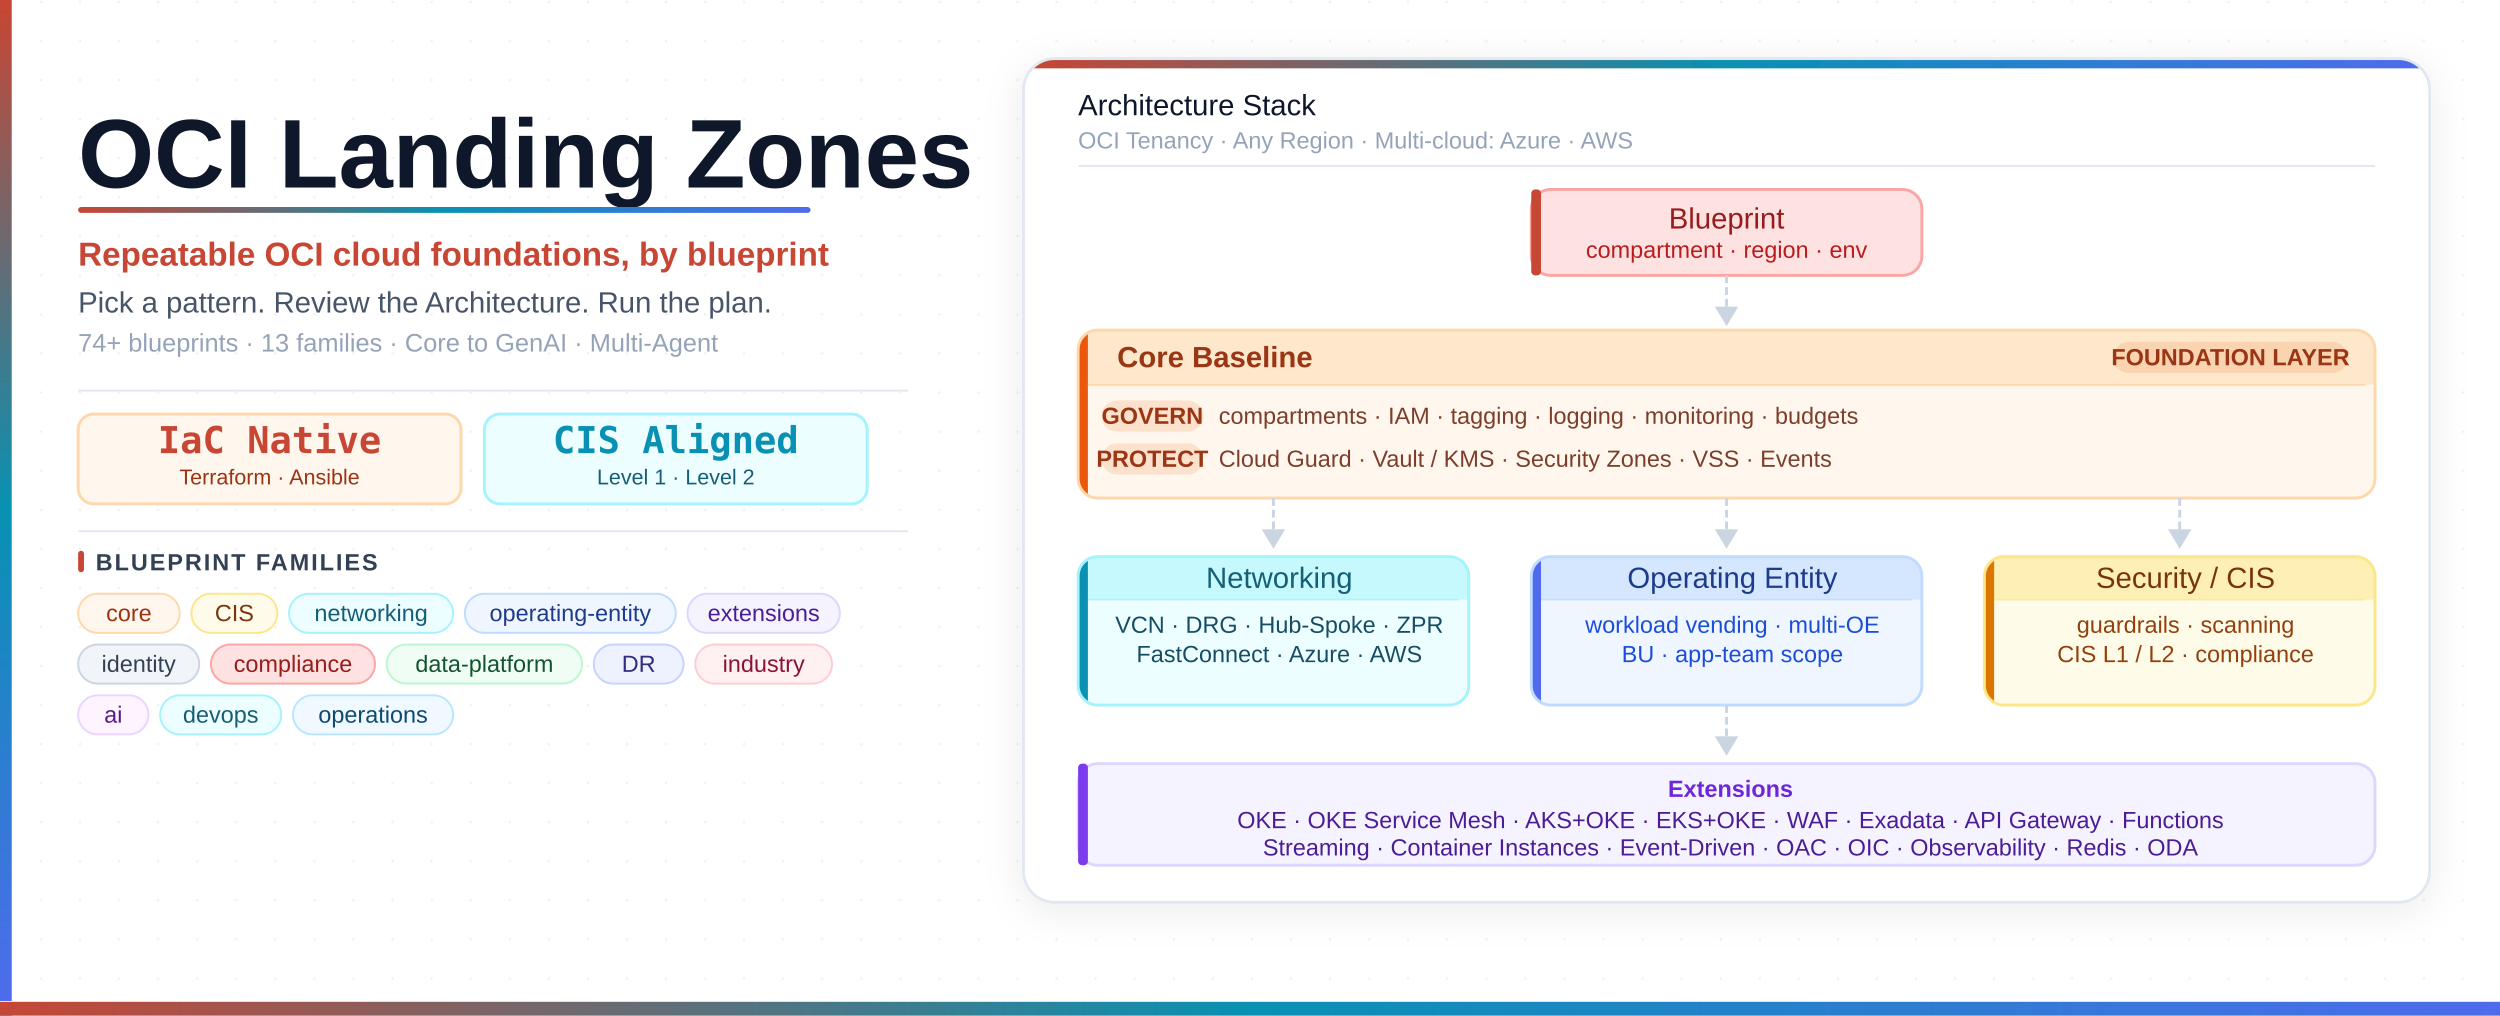
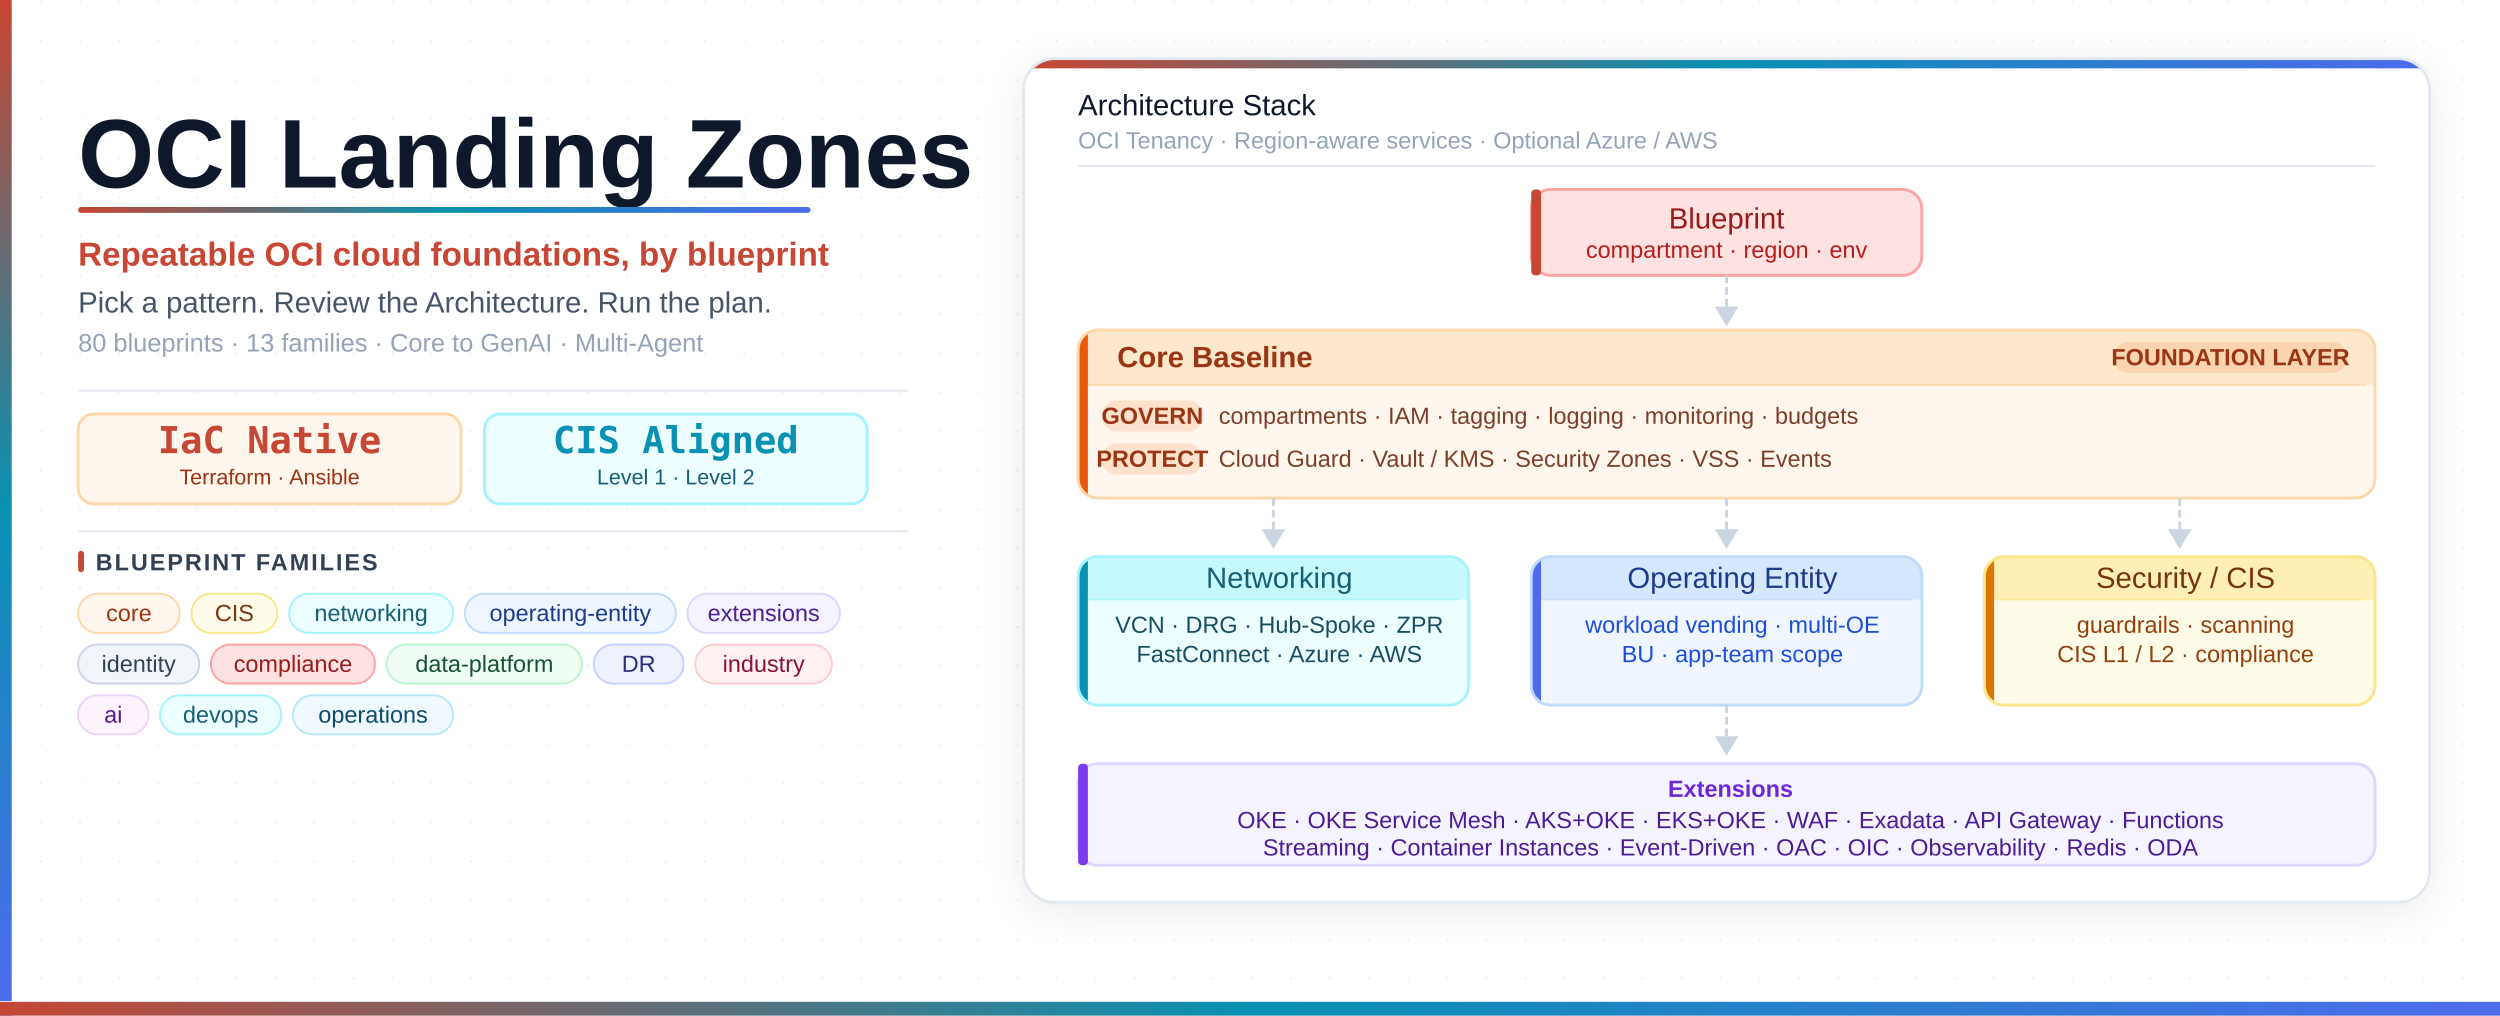
<svg xmlns="http://www.w3.org/2000/svg" width="1280" height="520" viewBox="0 0 1280 520" role="img" aria-labelledby="t d">
  <defs>
    <linearGradient id="vg" x1="0" y1="0" x2="0" y2="1">
      <stop offset="0%" stop-color="#c74634" />
      <stop offset="50%" stop-color="#0891b2" />
      <stop offset="100%" stop-color="#4f6bed" />
    </linearGradient>
    <linearGradient id="hg" x1="0" y1="0" x2="1" y2="0">
      <stop offset="0%" stop-color="#c74634" />
      <stop offset="50%" stop-color="#0891b2" />
      <stop offset="100%" stop-color="#4f6bed" />
    </linearGradient>
    <pattern id="dots" width="20" height="20" patternUnits="userSpaceOnUse">
      <circle cx="1" cy="1" r="0.7" fill="#94a3b8" opacity="0.14" />
    </pattern>
    <filter id="sh" x="-5%" y="-5%" width="115%" height="125%">
      <feDropShadow dx="0" dy="4" stdDeviation="10" flood-color="#0f172a" flood-opacity="0.08" />
    </filter>
    <clipPath id="cc">
      <rect width="720" height="432" rx="16" />
    </clipPath>
    <clipPath id="cb">
      <rect width="664" height="86" rx="10" />
    </clipPath>
    <clipPath id="pc">
      <rect width="200" height="76" rx="10" />
    </clipPath>
  </defs>
  <rect width="1280" height="520" fill="#ffffff" />
  <rect width="1280" height="520" fill="url(#dots)" />
  <rect x="0" y="0" width="6" height="520" fill="url(#vg)" />
  <g transform="translate(40,40)">
    <text y="56" font-family="Arial, Helvetica, sans-serif" font-size="50" font-weight="800" fill="#0f172a">OCI Landing Zones</text>
    <rect y="66" width="375" height="3" rx="1.5" fill="url(#hg)" />
    <text y="96" font-family="Arial, Helvetica, sans-serif" font-size="17" font-weight="600" fill="#c74634">Repeatable OCI cloud foundations, by blueprint</text>
    <text y="120" font-family="Arial, Helvetica, sans-serif" font-size="15" font-weight="500" fill="#475569">Pick a pattern. Review the Architecture. Run the plan.</text>
-     <text y="140" font-family="Arial, Helvetica, sans-serif" font-size="13" fill="#94a3b8">74+ blueprints · 13 families · Core to GenAI · Multi-Agent</text>
+     <text y="140" font-family="Arial, Helvetica, sans-serif" font-size="13" fill="#94a3b8">80 blueprints · 13 families · Core to GenAI · Multi-Agent</text>
    <line x1="0" y1="160" x2="425" y2="160" stroke="#e2e8f0" stroke-width="1" />
    <rect y="172" width="196" height="46" rx="8" fill="#fff7ed" stroke="#fed7aa" stroke-width="1.5" />
    <text x="98" y="192" font-family="Menlo, Consolas, monospace" font-size="19" font-weight="800" fill="#c74634" text-anchor="middle">IaC Native</text>
    <text x="98" y="208" font-family="Arial, Helvetica, sans-serif" font-size="11" fill="#9a3412" text-anchor="middle">Terraform · Ansible</text>
    <rect x="208" y="172" width="196" height="46" rx="8" fill="#ecfeff" stroke="#a5f3fc" stroke-width="1.5" />
    <text x="306" y="192" font-family="Menlo, Consolas, monospace" font-size="19" font-weight="800" fill="#0891b2" text-anchor="middle">CIS Aligned</text>
    <text x="306" y="208" font-family="Arial, Helvetica, sans-serif" font-size="11" fill="#155e75" text-anchor="middle">Level 1 · Level 2</text>
    <line x1="0" y1="232" x2="425" y2="232" stroke="#e2e8f0" stroke-width="1" />
    <rect y="242" width="3" height="11" rx="1.5" fill="#c74634" />
    <text x="9" y="252" font-family="Arial, Helvetica, sans-serif" font-size="12" fill="#334155" font-weight="700" letter-spacing="1">BLUEPRINT FAMILIES</text>
    <rect y="264" width="52" height="20" rx="10" fill="#fff7ed" stroke="#fed7aa" stroke-width="1" />
    <text x="26" y="278" font-family="Arial, Helvetica, sans-serif" font-size="12" fill="#9a3412" text-anchor="middle">core</text>
    <rect x="58" y="264" width="44" height="20" rx="10" fill="#fffbeb" stroke="#fde68a" stroke-width="1" />
    <text x="80" y="278" font-family="Arial, Helvetica, sans-serif" font-size="12" fill="#78350f" text-anchor="middle">CIS</text>
    <rect x="108" y="264" width="84" height="20" rx="10" fill="#ecfeff" stroke="#a5f3fc" stroke-width="1" />
    <text x="150" y="278" font-family="Arial, Helvetica, sans-serif" font-size="12" fill="#155e75" text-anchor="middle">networking</text>
    <rect x="198" y="264" width="108" height="20" rx="10" fill="#eff6ff" stroke="#bfdbfe" stroke-width="1" />
    <text x="252" y="278" font-family="Arial, Helvetica, sans-serif" font-size="12" fill="#1e3a8a" text-anchor="middle">operating-entity</text>
    <rect x="312" y="264" width="78" height="20" rx="10" fill="#f5f3ff" stroke="#ddd6fe" stroke-width="1" />
    <text x="351" y="278" font-family="Arial, Helvetica, sans-serif" font-size="12" fill="#4c1d95" text-anchor="middle">extensions</text>
    <rect y="290" width="62" height="20" rx="10" fill="#f1f5f9" stroke="#cbd5e1" stroke-width="1" />
    <text x="31" y="304" font-family="Arial, Helvetica, sans-serif" font-size="12" fill="#334155" text-anchor="middle">identity</text>
    <rect x="68" y="290" width="84" height="20" rx="10" fill="#fee2e2" stroke="#fca5a5" stroke-width="1" />
    <text x="110" y="304" font-family="Arial, Helvetica, sans-serif" font-size="12" fill="#991b1b" text-anchor="middle">compliance</text>
    <rect x="158" y="290" width="100" height="20" rx="10" fill="#f0fdf4" stroke="#bbf7d0" stroke-width="1" />
    <text x="208" y="304" font-family="Arial, Helvetica, sans-serif" font-size="12" fill="#14532d" text-anchor="middle">data-platform</text>
    <rect x="264" y="290" width="46" height="20" rx="10" fill="#eef2ff" stroke="#c7d2fe" stroke-width="1" />
    <text x="287" y="304" font-family="Arial, Helvetica, sans-serif" font-size="12" fill="#312e81" text-anchor="middle">DR</text>
    <rect x="316" y="290" width="70" height="20" rx="10" fill="#fff1f2" stroke="#fecdd3" stroke-width="1" />
    <text x="351" y="304" font-family="Arial, Helvetica, sans-serif" font-size="12" fill="#881337" text-anchor="middle">industry</text>
    <rect y="316" width="36" height="20" rx="10" fill="#fdf4ff" stroke="#e9d5ff" stroke-width="1" />
    <text x="18" y="330" font-family="Arial, Helvetica, sans-serif" font-size="12" fill="#581c87" text-anchor="middle">ai</text>
    <rect x="42" y="316" width="62" height="20" rx="10" fill="#ecfeff" stroke="#a5f3fc" stroke-width="1" />
    <text x="73" y="330" font-family="Arial, Helvetica, sans-serif" font-size="12" fill="#155e75" text-anchor="middle">devops</text>
    <rect x="110" y="316" width="82" height="20" rx="10" fill="#f0f9ff" stroke="#bae6fd" stroke-width="1" />
    <text x="151" y="330" font-family="Arial, Helvetica, sans-serif" font-size="12" fill="#0c4a6e" text-anchor="middle">operations</text>
  </g>
  <g transform="translate(524,30)" filter="url(#sh)">
    <g clip-path="url(#cc)">
      <rect width="720" height="432" fill="#ffffff" />
      <rect width="720" height="5" fill="url(#hg)" />
    </g>
    <rect width="720" height="432" rx="16" fill="none" stroke="#e2e8f0" stroke-width="1.5" />
    <text x="28" y="29" font-family="Arial, Helvetica, sans-serif" font-size="15" fill="#0f172a">Architecture Stack</text>
-     <text x="28" y="46" font-family="Arial, Helvetica, sans-serif" font-size="12" fill="#94a3b8">OCI Tenancy · Any Region · Multi-cloud: Azure · AWS</text>
+     <text x="28" y="46" font-family="Arial, Helvetica, sans-serif" font-size="12" fill="#94a3b8">OCI Tenancy · Region-aware services · Optional Azure / AWS</text>
    <line x1="28" y1="55" x2="692" y2="55" stroke="#e2e8f0" stroke-width="1" />
    <g transform="translate(260,67)">
      <rect width="200" height="44" rx="10" fill="#fee2e2" stroke="#fca5a5" stroke-width="1.5" />
      <rect width="5" height="44" rx="2" fill="#c74634" />
      <text x="100" y="20" font-family="Arial, Helvetica, sans-serif" font-size="15" fill="#991b1b" text-anchor="middle">Blueprint</text>
      <text x="100" y="35" font-family="Arial, Helvetica, sans-serif" font-size="12" fill="#b91c1c" text-anchor="middle">compartment · region · env</text>
    </g>
    <line x1="360" y1="111" x2="360" y2="129" stroke="#cbd5e1" stroke-width="1.5" stroke-dasharray="4,2" />
    <polygon points="354,127 360,137 366,127" fill="#cbd5e1" />
    <g transform="translate(28,139)">
      <g clip-path="url(#cb)">
        <rect width="664" height="86" fill="#fff7ed" />
        <rect width="664" height="28" fill="#fde8cc" />
        <rect width="5" height="86" fill="#ea580c" />
      </g>
      <rect width="664" height="86" rx="10" fill="none" stroke="#fed7aa" stroke-width="1.5" />
      <line x1="5" y1="28" x2="659" y2="28" stroke="#fed7aa" stroke-width="1" />
      <text x="20" y="19" font-family="Arial, Helvetica, sans-serif" font-size="15" fill="#9a3412" font-weight="700">Core Baseline</text>
      <rect x="530" y="6" width="120" height="16" rx="8" fill="#ea580c" fill-opacity="0.14" />
      <text x="590" y="18" font-family="Arial, Helvetica, sans-serif" font-size="12" fill="#9a3412" text-anchor="middle" font-weight="700">FOUNDATION LAYER</text>
      <rect x="12" y="36" width="52" height="16" rx="8" fill="#ea580c" fill-opacity="0.14" />
      <text x="38" y="48" font-family="Arial, Helvetica, sans-serif" font-size="12" fill="#9a3412" text-anchor="middle" font-weight="700">GOVERN</text>
      <text x="72" y="48" font-family="Arial, Helvetica, sans-serif" font-size="12" fill="#7c3d2a">compartments · IAM · tagging · logging · monitoring · budgets</text>
      <rect x="12" y="58" width="52" height="16" rx="8" fill="#ea580c" fill-opacity="0.14" />
      <text x="38" y="70" font-family="Arial, Helvetica, sans-serif" font-size="12" fill="#9a3412" text-anchor="middle" font-weight="700">PROTECT</text>
      <text x="72" y="70" font-family="Arial, Helvetica, sans-serif" font-size="12" fill="#7c3d2a">Cloud Guard · Vault / KMS · Security Zones · VSS · Events</text>
    </g>
    <line x1="128" y1="225" x2="128" y2="243" stroke="#cbd5e1" stroke-width="1.5" stroke-dasharray="4,2" />
    <polygon points="122,241 128,251 134,241" fill="#cbd5e1" />
    <line x1="360" y1="225" x2="360" y2="243" stroke="#cbd5e1" stroke-width="1.5" stroke-dasharray="4,2" />
    <polygon points="354,241 360,251 366,241" fill="#cbd5e1" />
    <line x1="592" y1="225" x2="592" y2="243" stroke="#cbd5e1" stroke-width="1.5" stroke-dasharray="4,2" />
    <polygon points="586,241 592,251 598,241" fill="#cbd5e1" />
    <g transform="translate(28,255)">
      <g clip-path="url(#pc)">
        <rect width="200" height="76" fill="#ecfeff" />
        <rect width="200" height="22" fill="#a5f3fc" fill-opacity="0.55" />
        <rect width="5" height="76" fill="#0891b2" />
      </g>
      <rect width="200" height="76" rx="10" fill="none" stroke="#a5f3fc" stroke-width="1.5" />
      <line x1="5" y1="22" x2="195" y2="22" stroke="#a5f3fc" stroke-width="0.8" opacity="0.8" />
      <text x="103" y="16" font-family="Arial, Helvetica, sans-serif" font-size="15" fill="#155e75" text-anchor="middle">Networking</text>
      <text x="103" y="39" font-family="Arial, Helvetica, sans-serif" font-size="12" fill="#164e63" text-anchor="middle">VCN · DRG · Hub-Spoke · ZPR</text>
      <text x="103" y="54" font-family="Arial, Helvetica, sans-serif" font-size="12" fill="#164e63" text-anchor="middle">FastConnect · Azure · AWS</text>
    </g>
    <g transform="translate(260,255)">
      <g clip-path="url(#pc)">
        <rect width="200" height="76" fill="#eff6ff" />
        <rect width="200" height="22" fill="#bfdbfe" fill-opacity="0.55" />
        <rect width="5" height="76" fill="#4f6bed" />
      </g>
      <rect width="200" height="76" rx="10" fill="none" stroke="#bfdbfe" stroke-width="1.5" />
      <line x1="5" y1="22" x2="195" y2="22" stroke="#bfdbfe" stroke-width="0.8" opacity="0.8" />
      <text x="103" y="16" font-family="Arial, Helvetica, sans-serif" font-size="15" fill="#1e3a8a" text-anchor="middle">Operating Entity</text>
      <text x="103" y="39" font-family="Arial, Helvetica, sans-serif" font-size="12" fill="#1d4ed8" text-anchor="middle">workload vending · multi-OE</text>
      <text x="103" y="54" font-family="Arial, Helvetica, sans-serif" font-size="12" fill="#1d4ed8" text-anchor="middle">BU · app-team scope</text>
    </g>
    <g transform="translate(492,255)">
      <g clip-path="url(#pc)">
        <rect width="200" height="76" fill="#fefce8" />
        <rect width="200" height="22" fill="#fde68a" fill-opacity="0.55" />
        <rect width="5" height="76" fill="#d97706" />
      </g>
      <rect width="200" height="76" rx="10" fill="none" stroke="#fde68a" stroke-width="1.5" />
      <line x1="5" y1="22" x2="195" y2="22" stroke="#fde68a" stroke-width="0.8" opacity="0.8" />
      <text x="103" y="16" font-family="Arial, Helvetica, sans-serif" font-size="15" fill="#78350f" text-anchor="middle">Security / CIS</text>
      <text x="103" y="39" font-family="Arial, Helvetica, sans-serif" font-size="12" fill="#92400e" text-anchor="middle">guardrails · scanning</text>
      <text x="103" y="54" font-family="Arial, Helvetica, sans-serif" font-size="12" fill="#92400e" text-anchor="middle">CIS L1 / L2 · compliance</text>
    </g>
    <line x1="360" y1="331" x2="360" y2="349" stroke="#cbd5e1" stroke-width="1.5" stroke-dasharray="4,2" />
    <polygon points="354,347 360,357 366,347" fill="#cbd5e1" />
    <g transform="translate(28,361)">
      <rect width="664" height="52" rx="10" fill="#f5f3ff" stroke="#ddd6fe" stroke-width="1.5" />
      <rect width="5" height="52" rx="2" fill="#7c3aed" />
      <text x="334" y="17" font-family="Arial, Helvetica, sans-serif" font-size="12" fill="#6d28d9" text-anchor="middle" font-weight="700">Extensions</text>
      <text x="334" y="33" font-family="Arial, Helvetica, sans-serif" font-size="12" fill="#4c1d95" text-anchor="middle">OKE · OKE Service Mesh · AKS+OKE · EKS+OKE · WAF · Exadata · API Gateway · Functions</text>
      <text x="334" y="47" font-family="Arial, Helvetica, sans-serif" font-size="12" fill="#4c1d95" text-anchor="middle">Streaming · Container Instances · Event-Driven · OAC · OIC · Observability · Redis · ODA</text>
    </g>
  </g>
  <line x1="0" y1="513" x2="1280" y2="513" stroke="#e2e8f0" stroke-width="1" />
  <rect y="513" width="1280" height="7" fill="url(#hg)" />
</svg>
